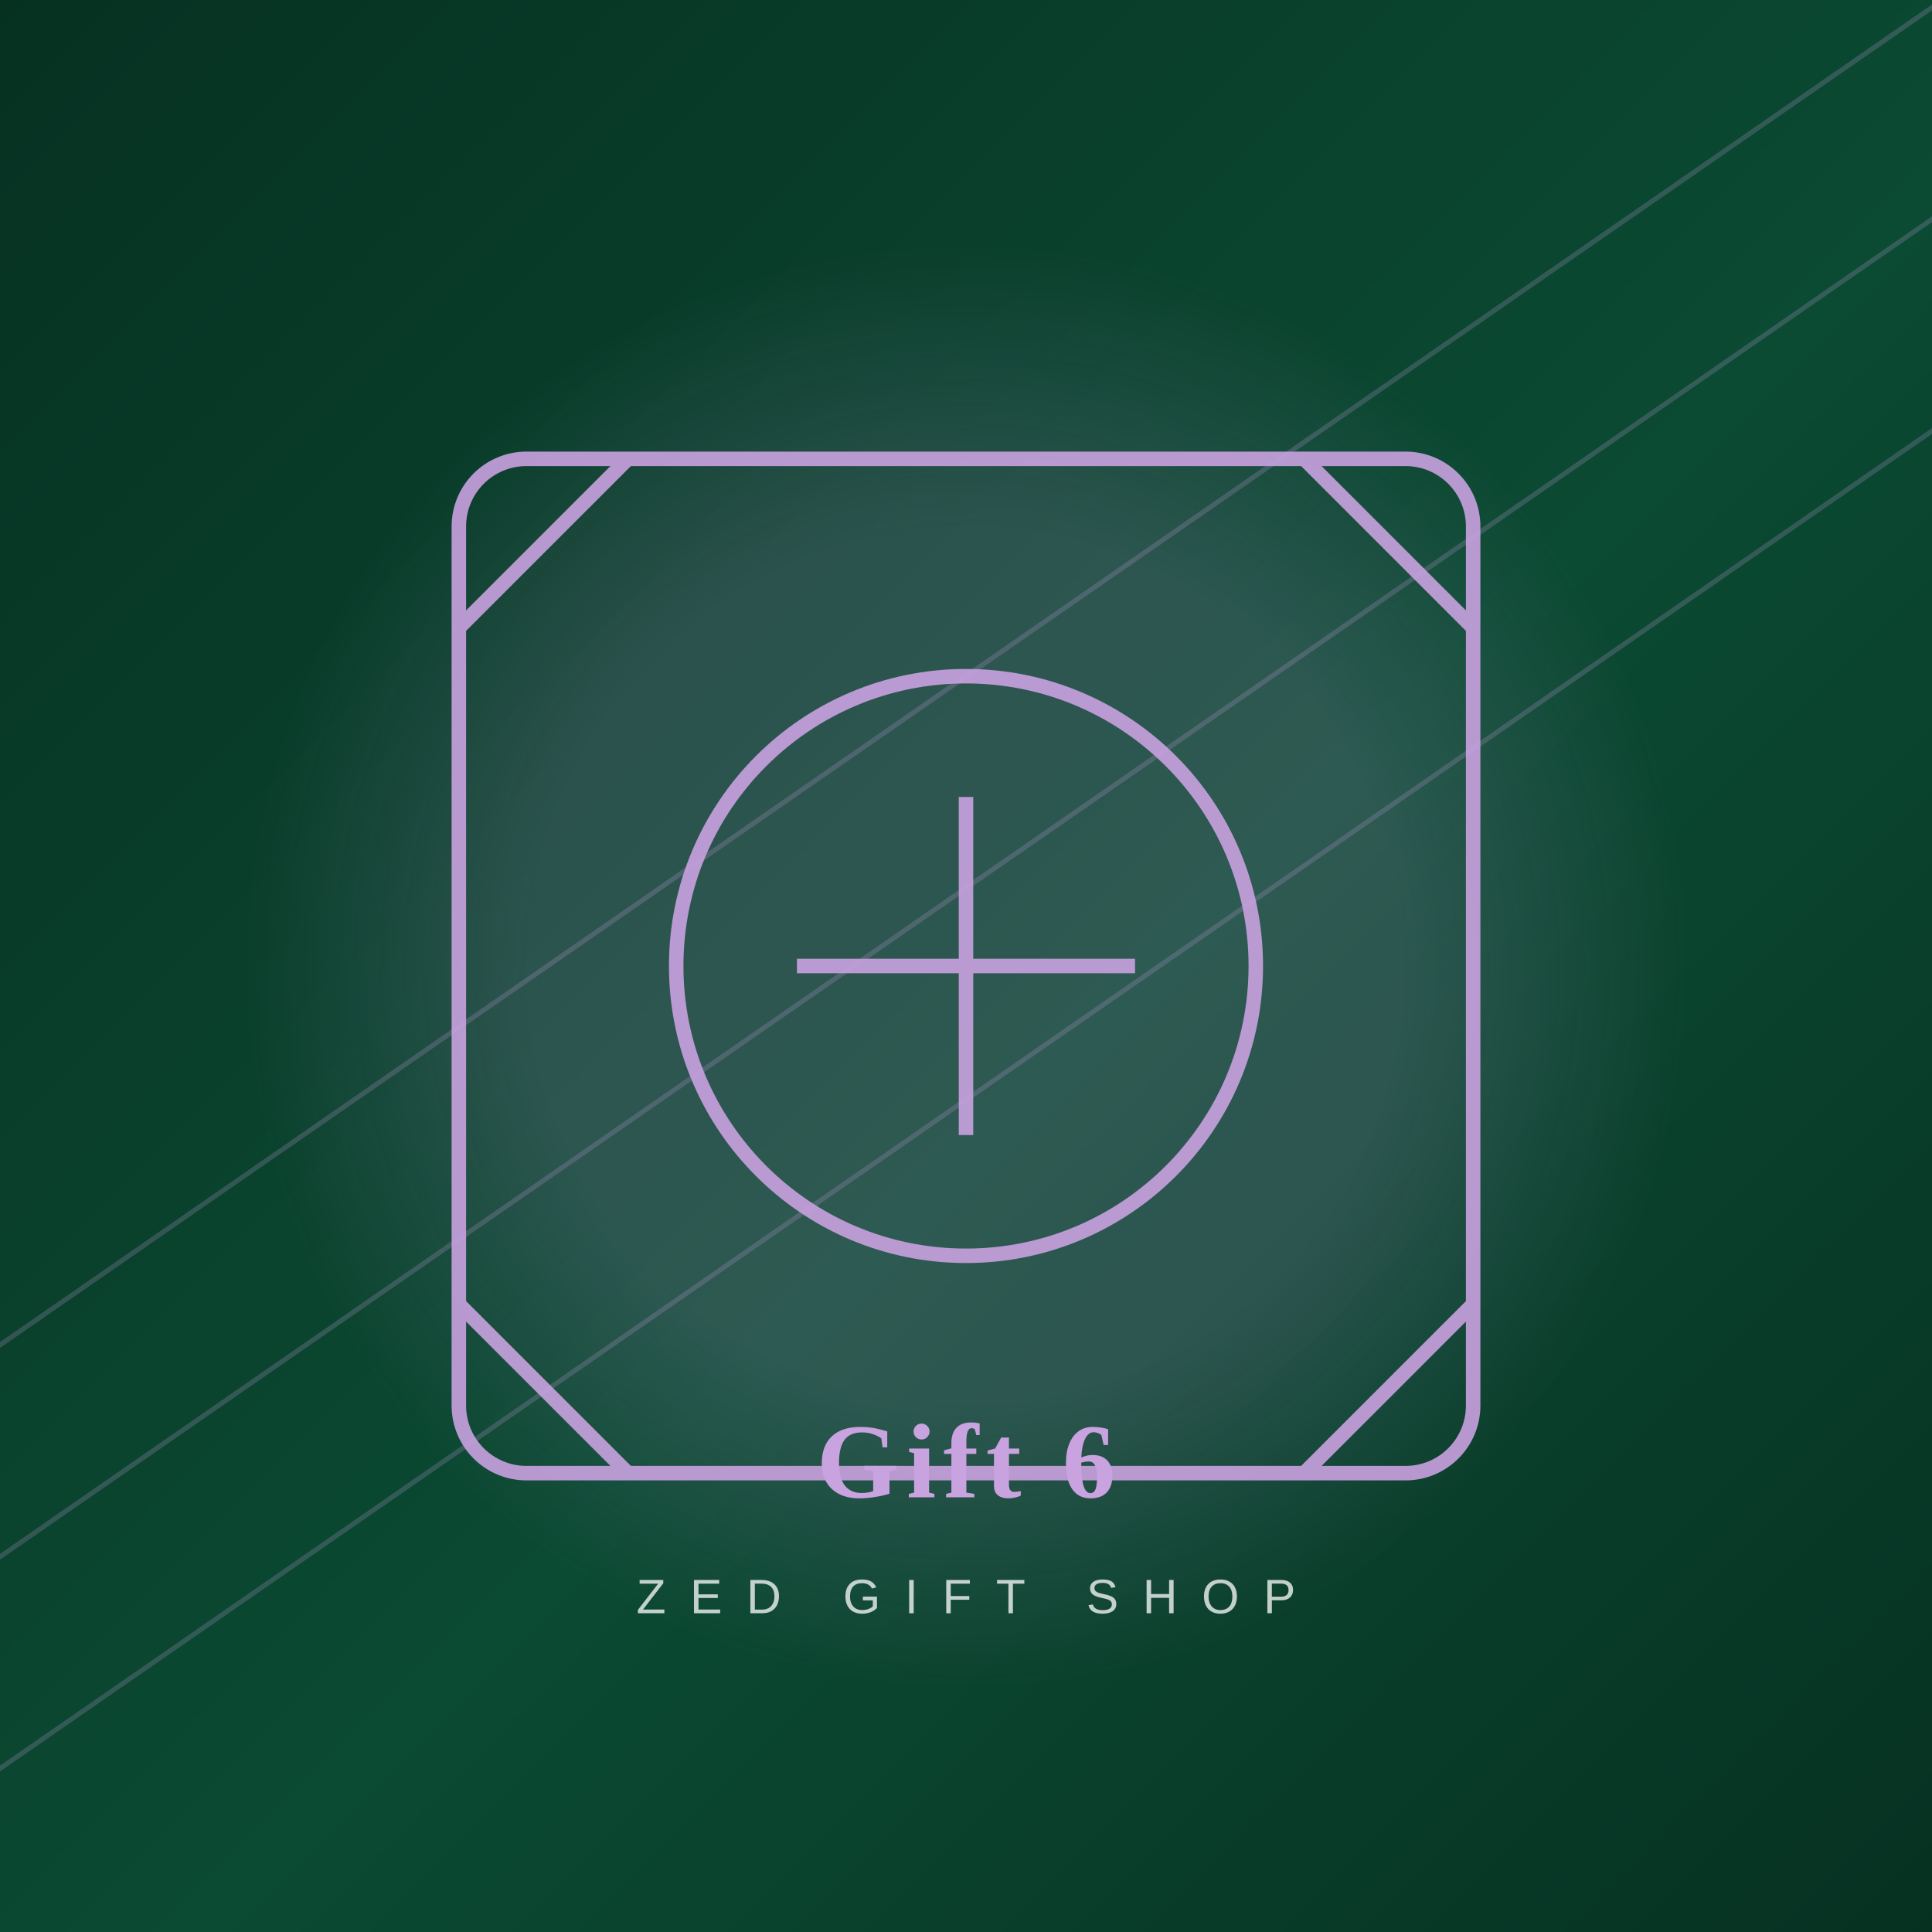
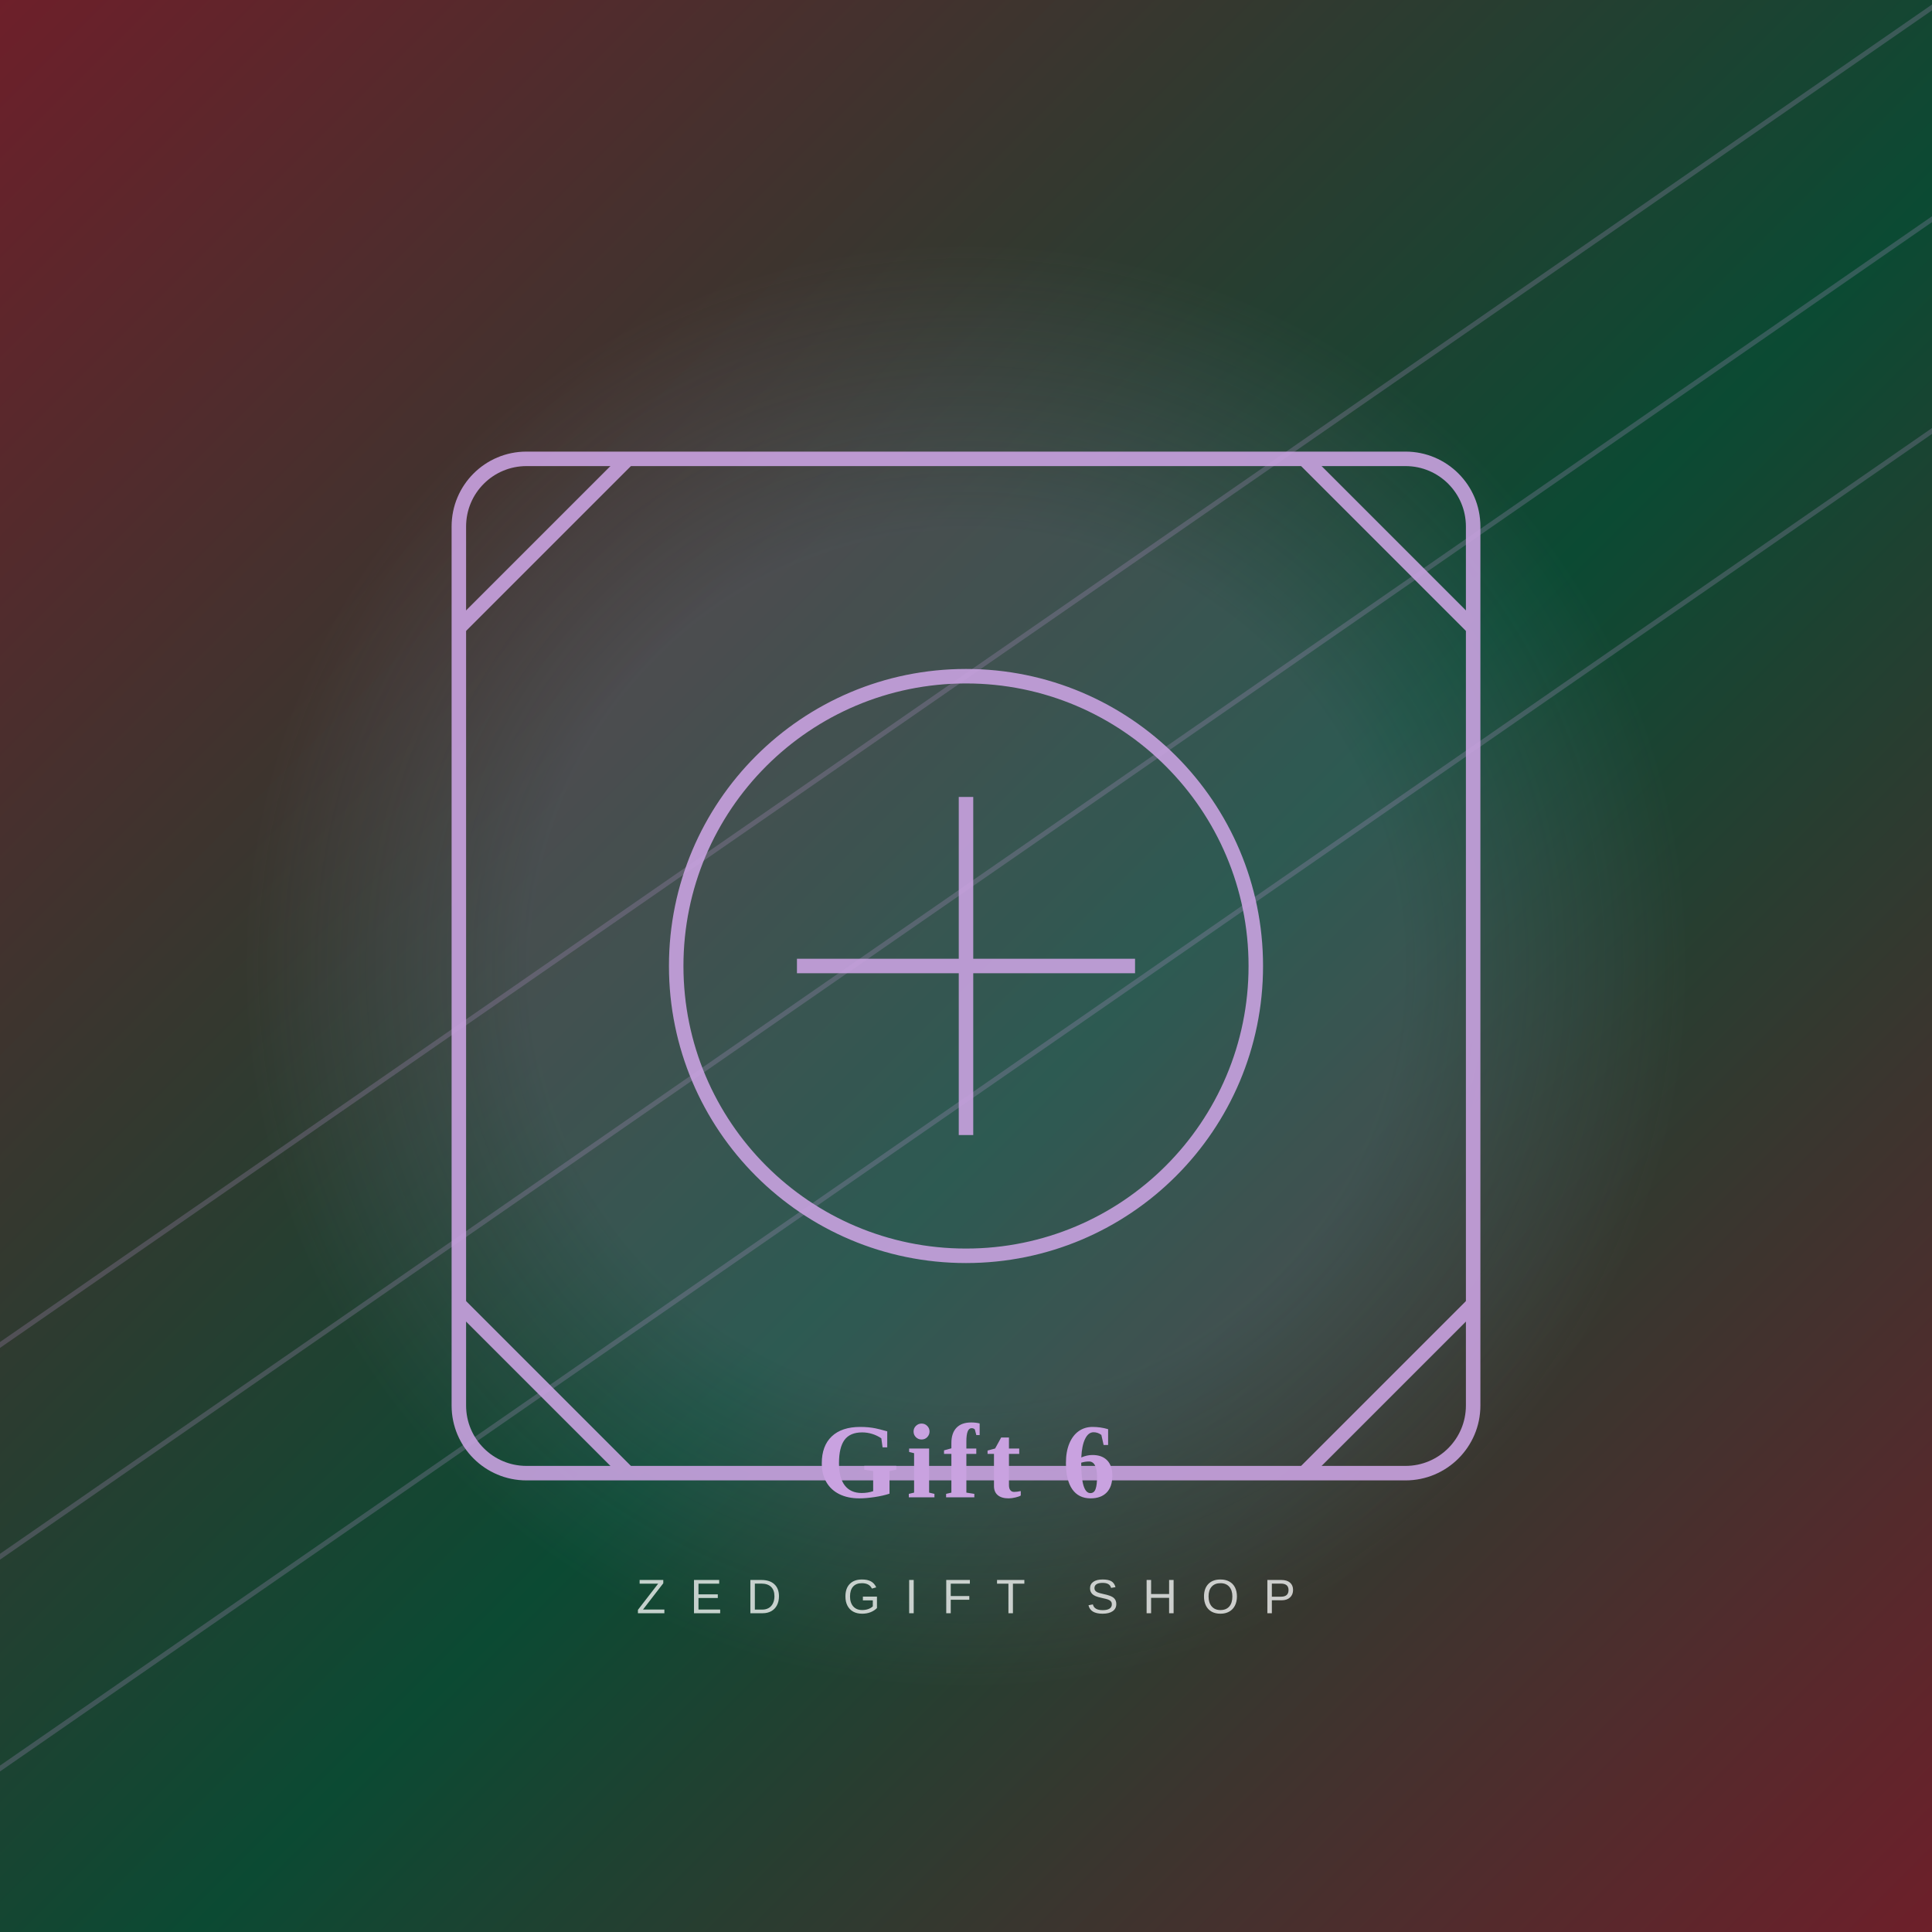
<svg xmlns="http://www.w3.org/2000/svg" width="800" height="800" viewBox="0 0 800 800">
  <defs>
    <linearGradient id="bg" x1="0" y1="0" x2="1" y2="1">
-       <stop offset="0" stop-color="#063121" />
+       <stop offset="0" stop-color="#6E1F2A" />
      <stop offset="0.55" stop-color="#0b4a33" />
-       <stop offset="1" stop-color="#063121" />
+       <stop offset="1" stop-color="#6E1F2A" />
    </linearGradient>
    <radialGradient id="glow" cx="0.5" cy="0.5" r="0.5">
      <stop offset="0.6" stop-color="#C9A2E0" stop-opacity="0.18" />
      <stop offset="1" stop-color="#C9A2E0" stop-opacity="0" />
    </radialGradient>
  </defs>
  <rect width="800" height="800" fill="url(#bg)" />
  <circle cx="400" cy="400" r="300" fill="url(#glow)" />
  <g stroke="#C9A2E0" stroke-opacity="0.22" stroke-width="2">
    <path d="M-120 640 L920 -80" />
    <path d="M-80 700 L960 -20" />
    <path d="M-40 760 L1000 40" />
  </g>
  <g fill="none" stroke="#C9A2E0" stroke-width="6" opacity="0.9">
    <rect x="190" y="190" width="420" height="420" rx="28" />
    <path d="M260 190 L190 260 M540 190 L610 260 M260 610 L190 540 M540 610 L610 540" />
    <circle cx="400" cy="400" r="120" />
    <path d="M400 330 L400 470 M330 400 L470 400" />
  </g>
  <text x="400" y="620" text-anchor="middle" font-family="Georgia, 'Times New Roman', serif" font-size="44" font-weight="bold" letter-spacing="3" fill="#C9A2E0">Gift 6</text>
  <text x="400" y="668" text-anchor="middle" font-family="Arial, sans-serif" font-size="20" letter-spacing="10" fill="#ffffff" fill-opacity="0.75">ZED GIFT SHOP</text>
</svg>
